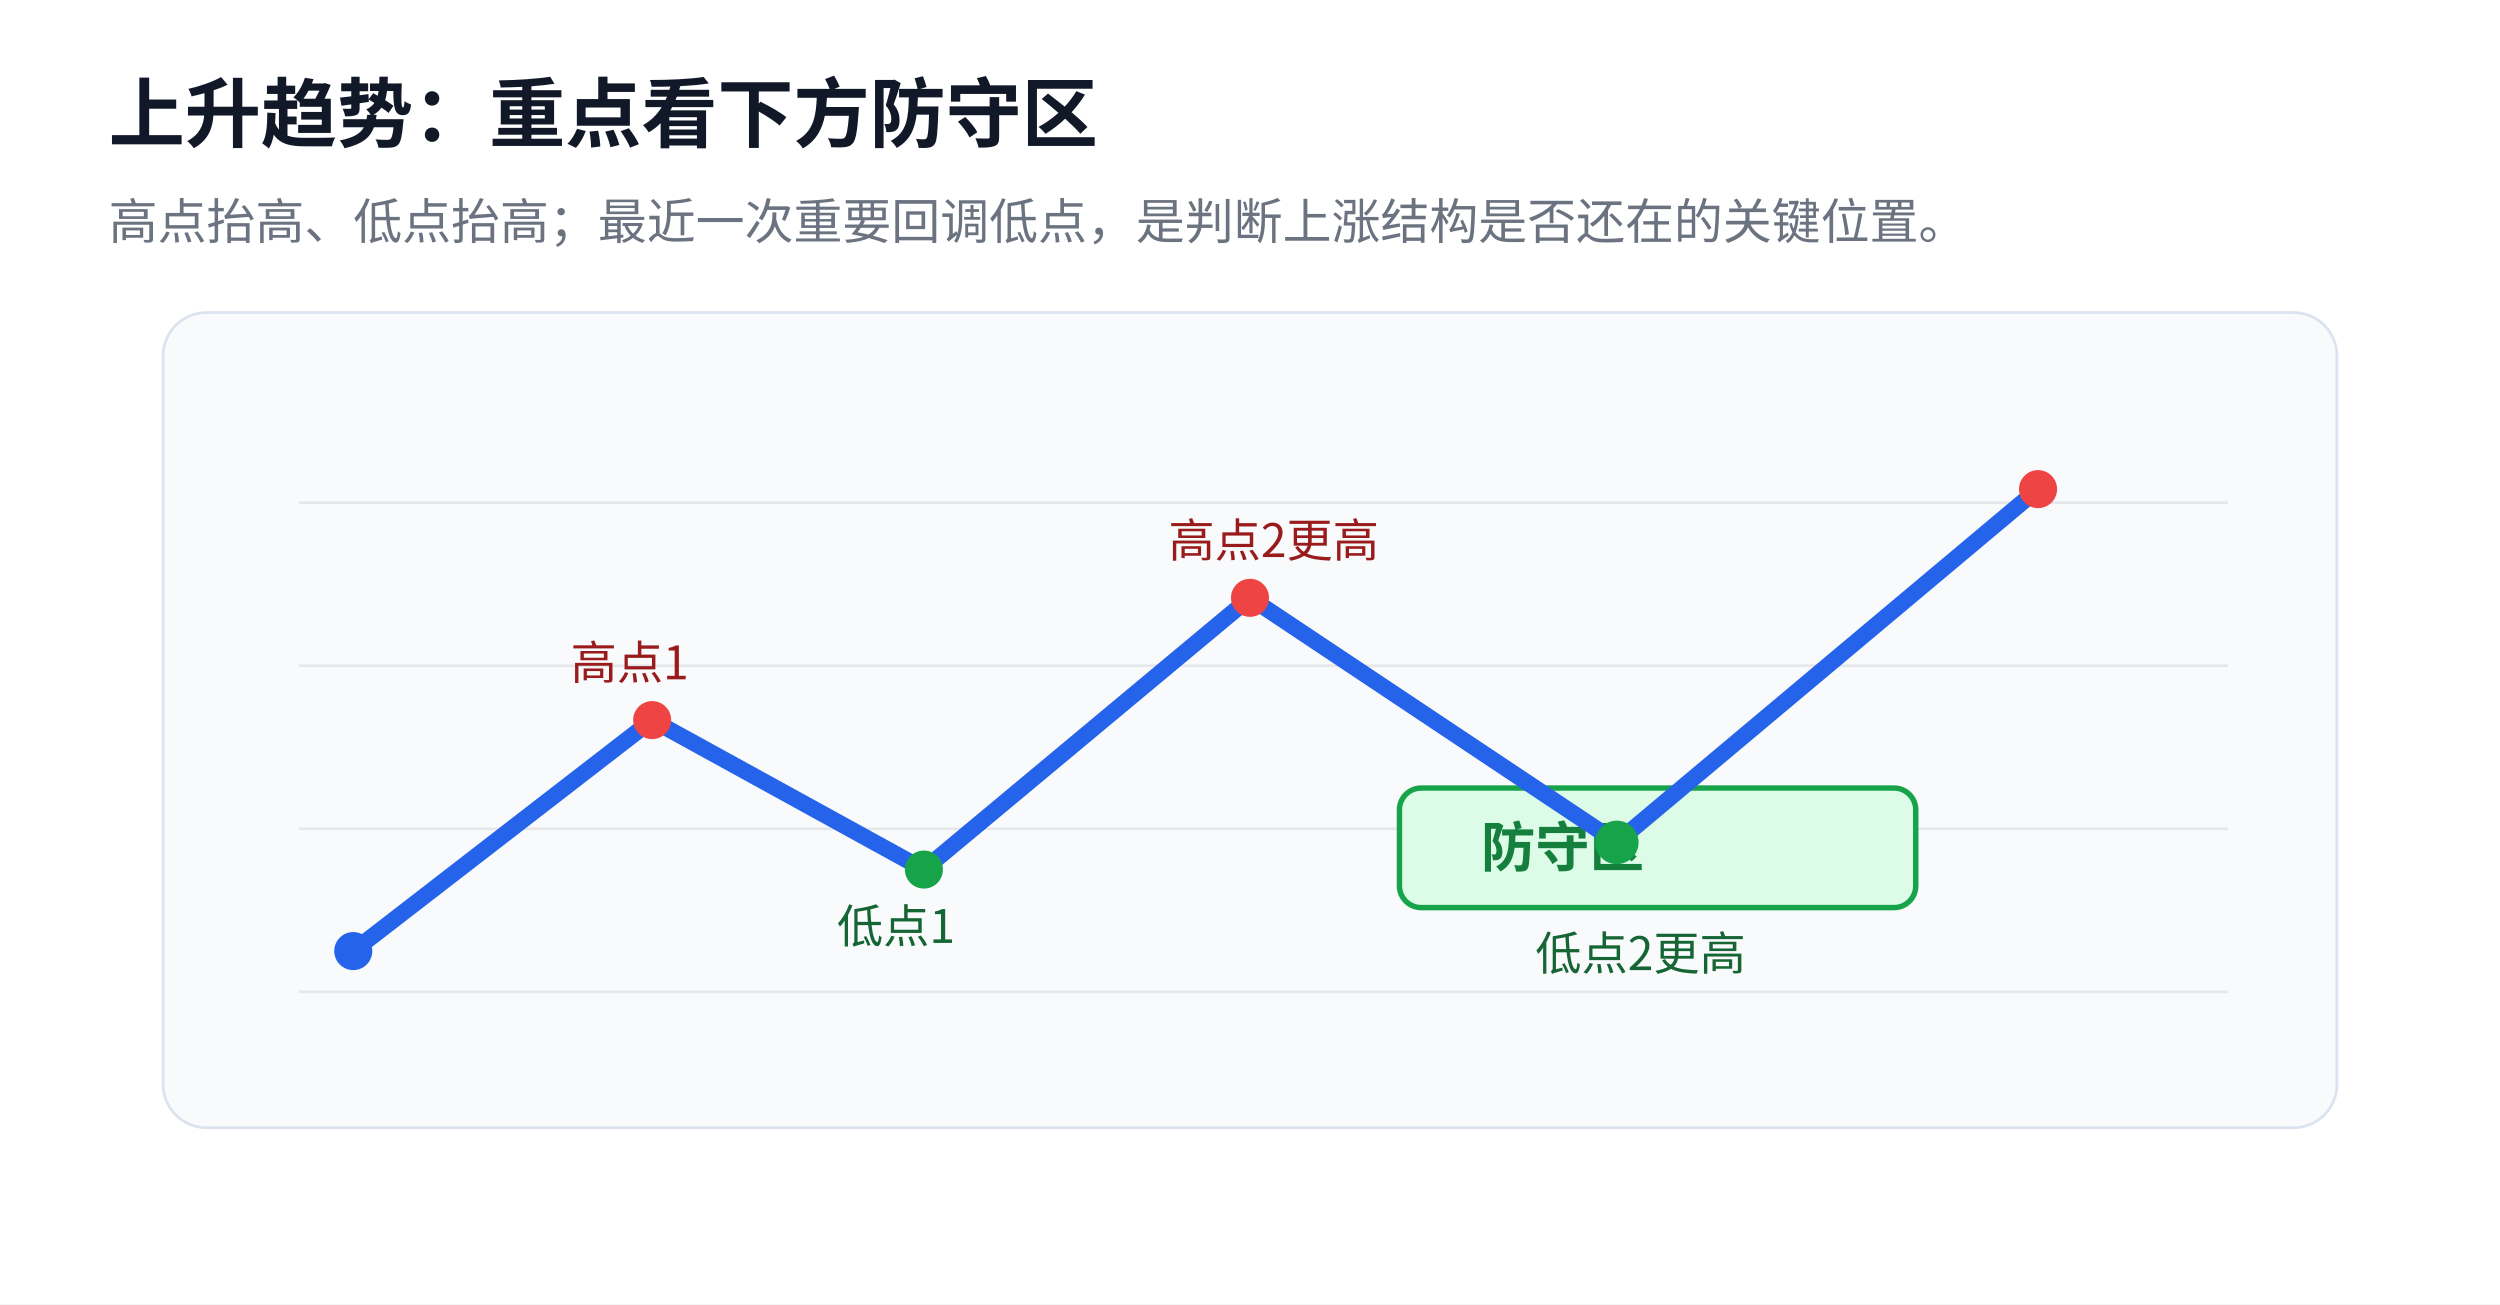
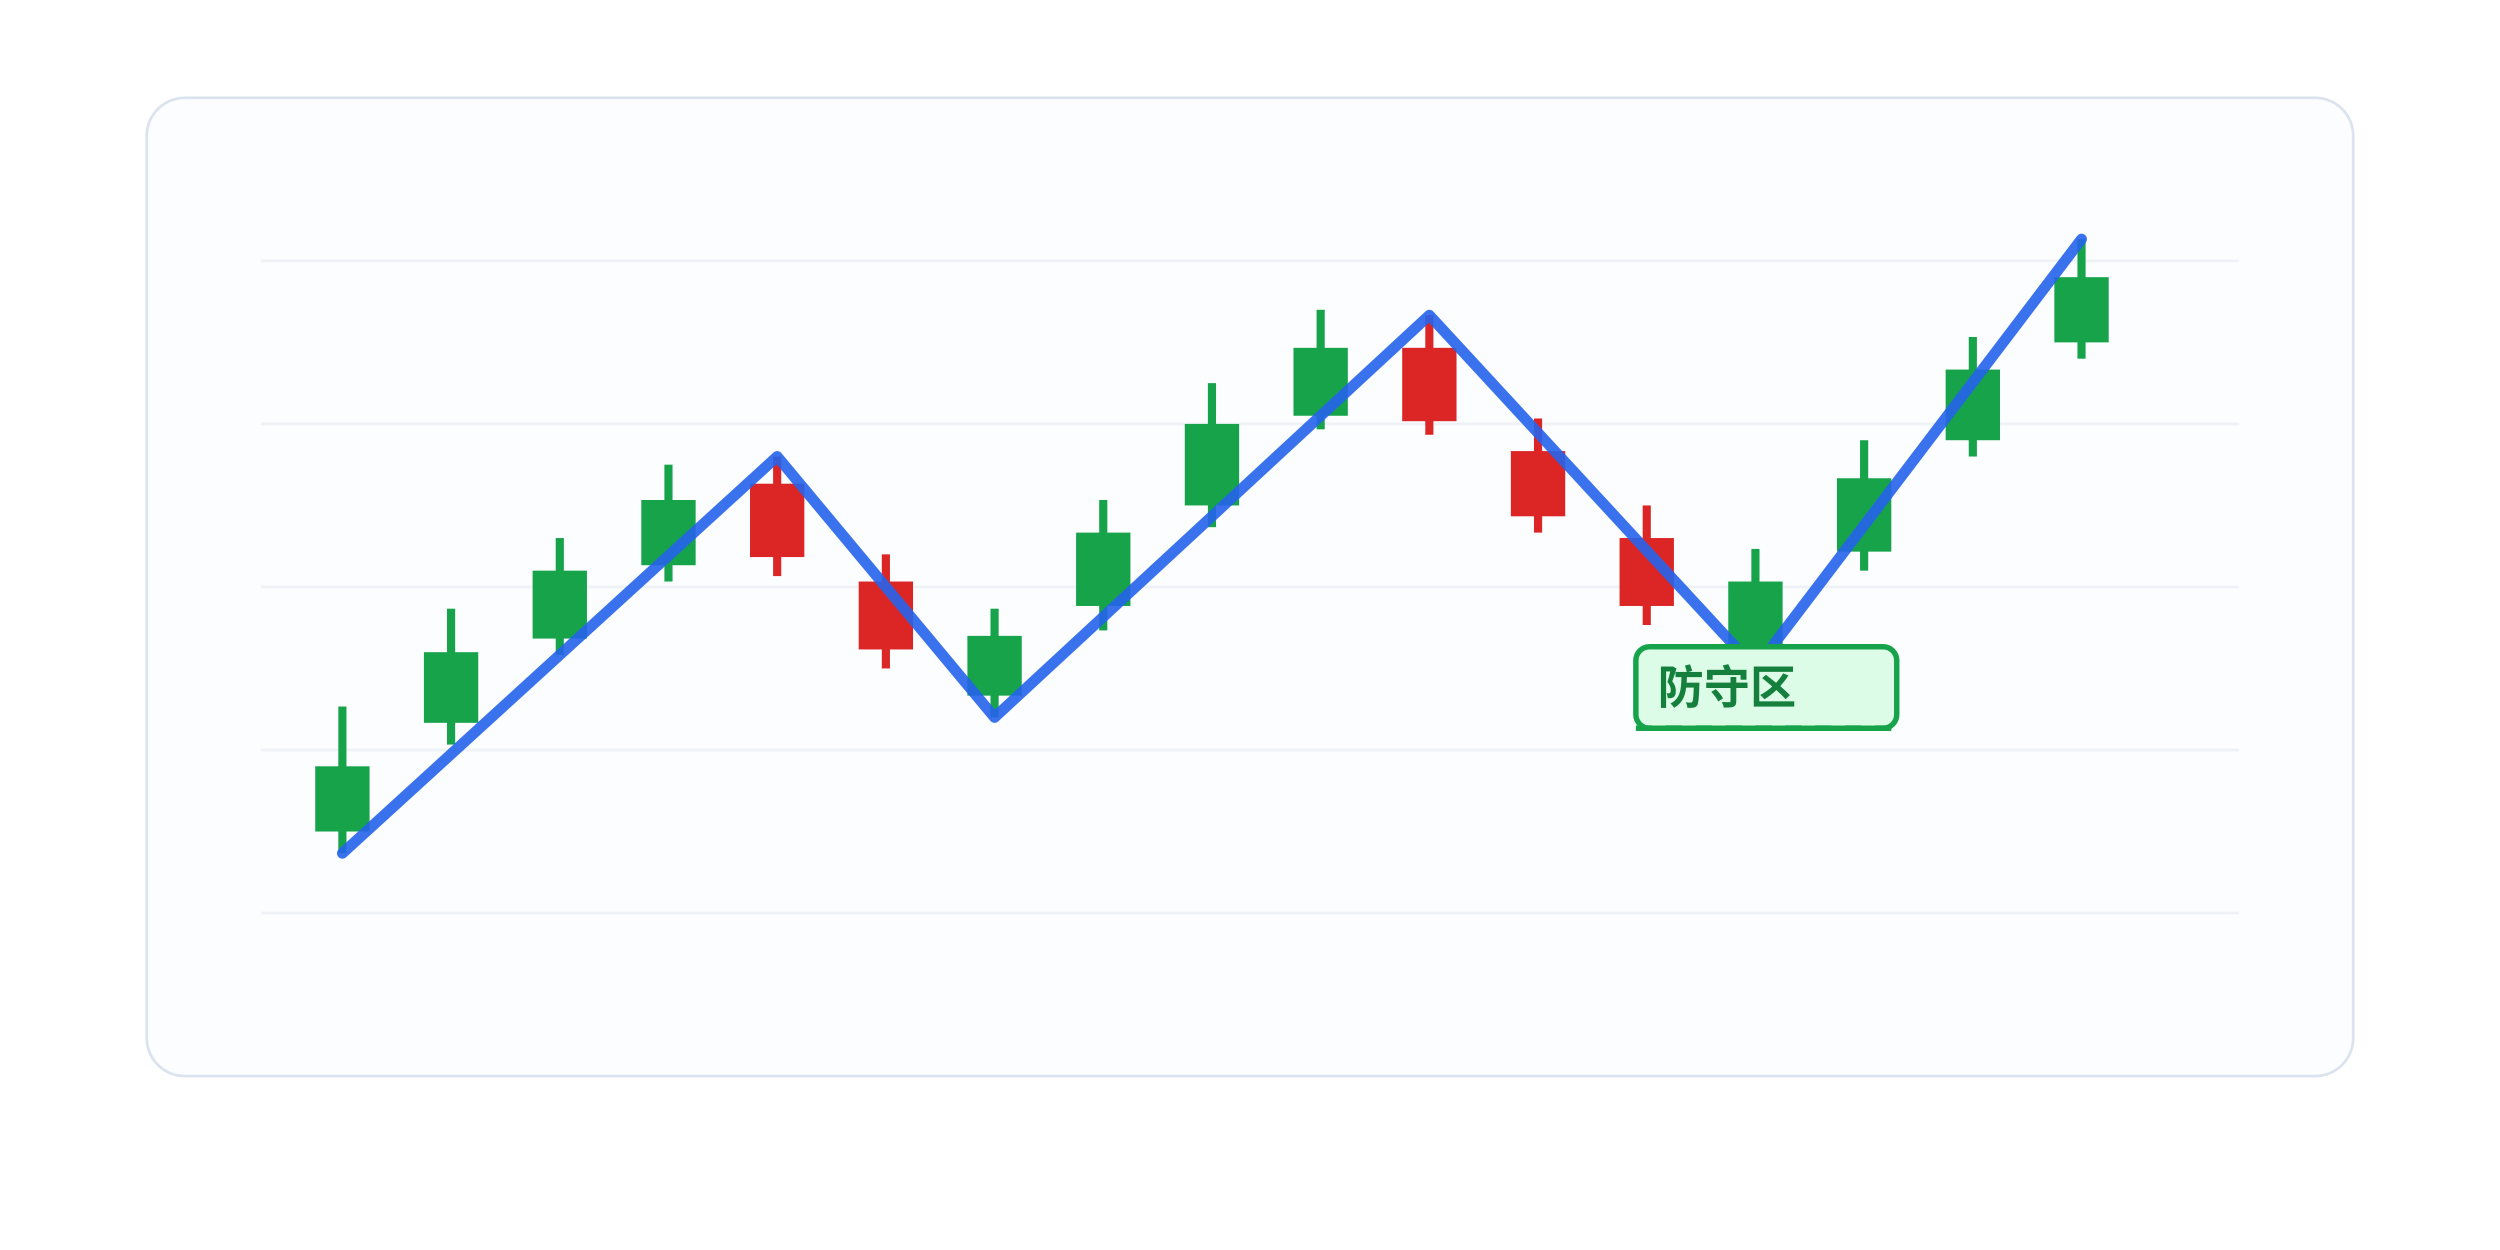
- <svg xmlns="http://www.w3.org/2000/svg" width="920" height="480" viewBox="0 0 920 480">
-   <rect width="920" height="480" fill="#ffffff" />
-   <text x="40" y="52" font-family="PingFang SC, Noto Sans CJK SC, sans-serif" font-size="28" font-weight="700" fill="#111827">上升趋势：重点看下方防守区</text>
-   <text x="40" y="88" font-family="PingFang SC, Noto Sans CJK SC, sans-serif" font-size="18" fill="#6b7280">高点抬高、低点抬高；最近一次重要回调低点，是判断上涨结构是否还在的关键位置。</text>
-   <g transform="translate(60 115)">
-     <rect x="0" y="0" width="800" height="300" rx="16" fill="#f8fafc" stroke="#dbe3ef" />
-     <line x1="50" y1="250" x2="760" y2="250" stroke="#e5e7eb" />
-     <line x1="50" y1="190" x2="760" y2="190" stroke="#e5e7eb" />
-     <line x1="50" y1="130" x2="760" y2="130" stroke="#e5e7eb" />
-     <line x1="50" y1="70" x2="760" y2="70" stroke="#e5e7eb" />
-     <rect x="455" y="175" width="190" height="44" rx="8" fill="#dcfce7" stroke="#16a34a" stroke-width="2" />
-     <text x="485" y="204" font-family="PingFang SC, Noto Sans CJK SC, sans-serif" font-size="20" font-weight="700" fill="#15803d">防守区</text>
-     <polyline points="70,235 180,150 280,205 400,105 535,195 690,65" fill="none" stroke="#2563eb" stroke-width="6" stroke-linecap="round" stroke-linejoin="round" />
-     <circle cx="70" cy="235" r="7" fill="#2563eb" />
-     <circle cx="180" cy="150" r="7" fill="#ef4444" />
-     <circle cx="280" cy="205" r="7" fill="#16a34a" />
-     <circle cx="400" cy="105" r="7" fill="#ef4444" />
-     <circle cx="535" cy="195" r="8" fill="#16a34a" />
-     <circle cx="690" cy="65" r="7" fill="#ef4444" />
-     <text x="150" y="135" font-family="PingFang SC, Noto Sans CJK SC, sans-serif" font-size="17" fill="#991b1b">高点1</text>
-     <text x="370" y="90" font-family="PingFang SC, Noto Sans CJK SC, sans-serif" font-size="17" fill="#991b1b">高点2更高</text>
-     <text x="248" y="232" font-family="PingFang SC, Noto Sans CJK SC, sans-serif" font-size="17" fill="#166534">低点1</text>
-     <text x="505" y="242" font-family="PingFang SC, Noto Sans CJK SC, sans-serif" font-size="17" fill="#166534">低点2更高</text>
+ <svg xmlns="http://www.w3.org/2000/svg" width="920" height="460" viewBox="0 0 920 460">
+   <rect width="920" height="460" fill="#fff" />
+   <g transform="translate(54 36)">
+     <rect x="0" y="0" width="812" height="360" rx="14" fill="#fbfdff" stroke="#dbe3ef" />
+     <line x1="42" y1="300" x2="770" y2="300" stroke="#eef2f7" />
+     <line x1="42" y1="240" x2="770" y2="240" stroke="#eef2f7" />
+     <line x1="42" y1="180" x2="770" y2="180" stroke="#eef2f7" />
+     <line x1="42" y1="120" x2="770" y2="120" stroke="#eef2f7" />
+     <line x1="42" y1="60" x2="770" y2="60" stroke="#eef2f7" />
+     <g stroke-width="3">
+       <line x1="72" y1="278" x2="72" y2="224" stroke="#16a34a" />
+       <rect x="62" y="246" width="20" height="24" fill="#16a34a" />
+       <line x1="112" y1="238" x2="112" y2="188" stroke="#16a34a" />
+       <rect x="102" y="204" width="20" height="26" fill="#16a34a" />
+       <line x1="152" y1="205" x2="152" y2="162" stroke="#16a34a" />
+       <rect x="142" y="174" width="20" height="25" fill="#16a34a" />
+       <line x1="192" y1="178" x2="192" y2="135" stroke="#16a34a" />
+       <rect x="182" y="148" width="20" height="24" fill="#16a34a" />
+       <line x1="232" y1="176" x2="232" y2="132" stroke="#dc2626" />
+       <rect x="222" y="142" width="20" height="27" fill="#dc2626" />
+       <line x1="272" y1="210" x2="272" y2="168" stroke="#dc2626" />
+       <rect x="262" y="178" width="20" height="25" fill="#dc2626" />
+       <line x1="312" y1="228" x2="312" y2="188" stroke="#16a34a" />
+       <rect x="302" y="198" width="20" height="22" fill="#16a34a" />
+       <line x1="352" y1="196" x2="352" y2="148" stroke="#16a34a" />
+       <rect x="342" y="160" width="20" height="27" fill="#16a34a" />
+       <line x1="392" y1="158" x2="392" y2="105" stroke="#16a34a" />
+       <rect x="382" y="120" width="20" height="30" fill="#16a34a" />
+       <line x1="432" y1="122" x2="432" y2="78" stroke="#16a34a" />
+       <rect x="422" y="92" width="20" height="25" fill="#16a34a" />
+       <line x1="472" y1="124" x2="472" y2="80" stroke="#dc2626" />
+       <rect x="462" y="92" width="20" height="27" fill="#dc2626" />
+       <line x1="512" y1="160" x2="512" y2="118" stroke="#dc2626" />
+       <rect x="502" y="130" width="20" height="24" fill="#dc2626" />
+       <line x1="552" y1="194" x2="552" y2="150" stroke="#dc2626" />
+       <rect x="542" y="162" width="20" height="25" fill="#dc2626" />
+       <line x1="592" y1="210" x2="592" y2="166" stroke="#16a34a" />
+       <rect x="582" y="178" width="20" height="24" fill="#16a34a" />
+       <line x1="632" y1="174" x2="632" y2="126" stroke="#16a34a" />
+       <rect x="622" y="140" width="20" height="27" fill="#16a34a" />
+       <line x1="672" y1="132" x2="672" y2="88" stroke="#16a34a" />
+       <rect x="662" y="100" width="20" height="26" fill="#16a34a" />
+       <line x1="712" y1="96" x2="712" y2="52" stroke="#16a34a" />
+       <rect x="702" y="66" width="20" height="24" fill="#16a34a" />
+     </g>
+     <polyline points="72,278 232,132 312,228 472,80 592,210 712,52" fill="none" stroke="#2563eb" stroke-width="4" stroke-linecap="round" stroke-linejoin="round" opacity=".9" />
+     <circle cx="592" cy="210" r="6" fill="#2563eb" />
+     <rect x="548" y="202" width="96" height="30" rx="5" fill="#dcfce7" stroke="#16a34a" stroke-width="2" />
+     <line x1="548" y1="232" x2="644" y2="232" stroke="#16a34a" stroke-width="2" stroke-dasharray="6 5" />
+     <text x="556" y="223" font-family="PingFang SC, Noto Sans CJK SC, sans-serif" font-size="17" font-weight="700" fill="#15803d">防守区</text>
  </g>
</svg>
